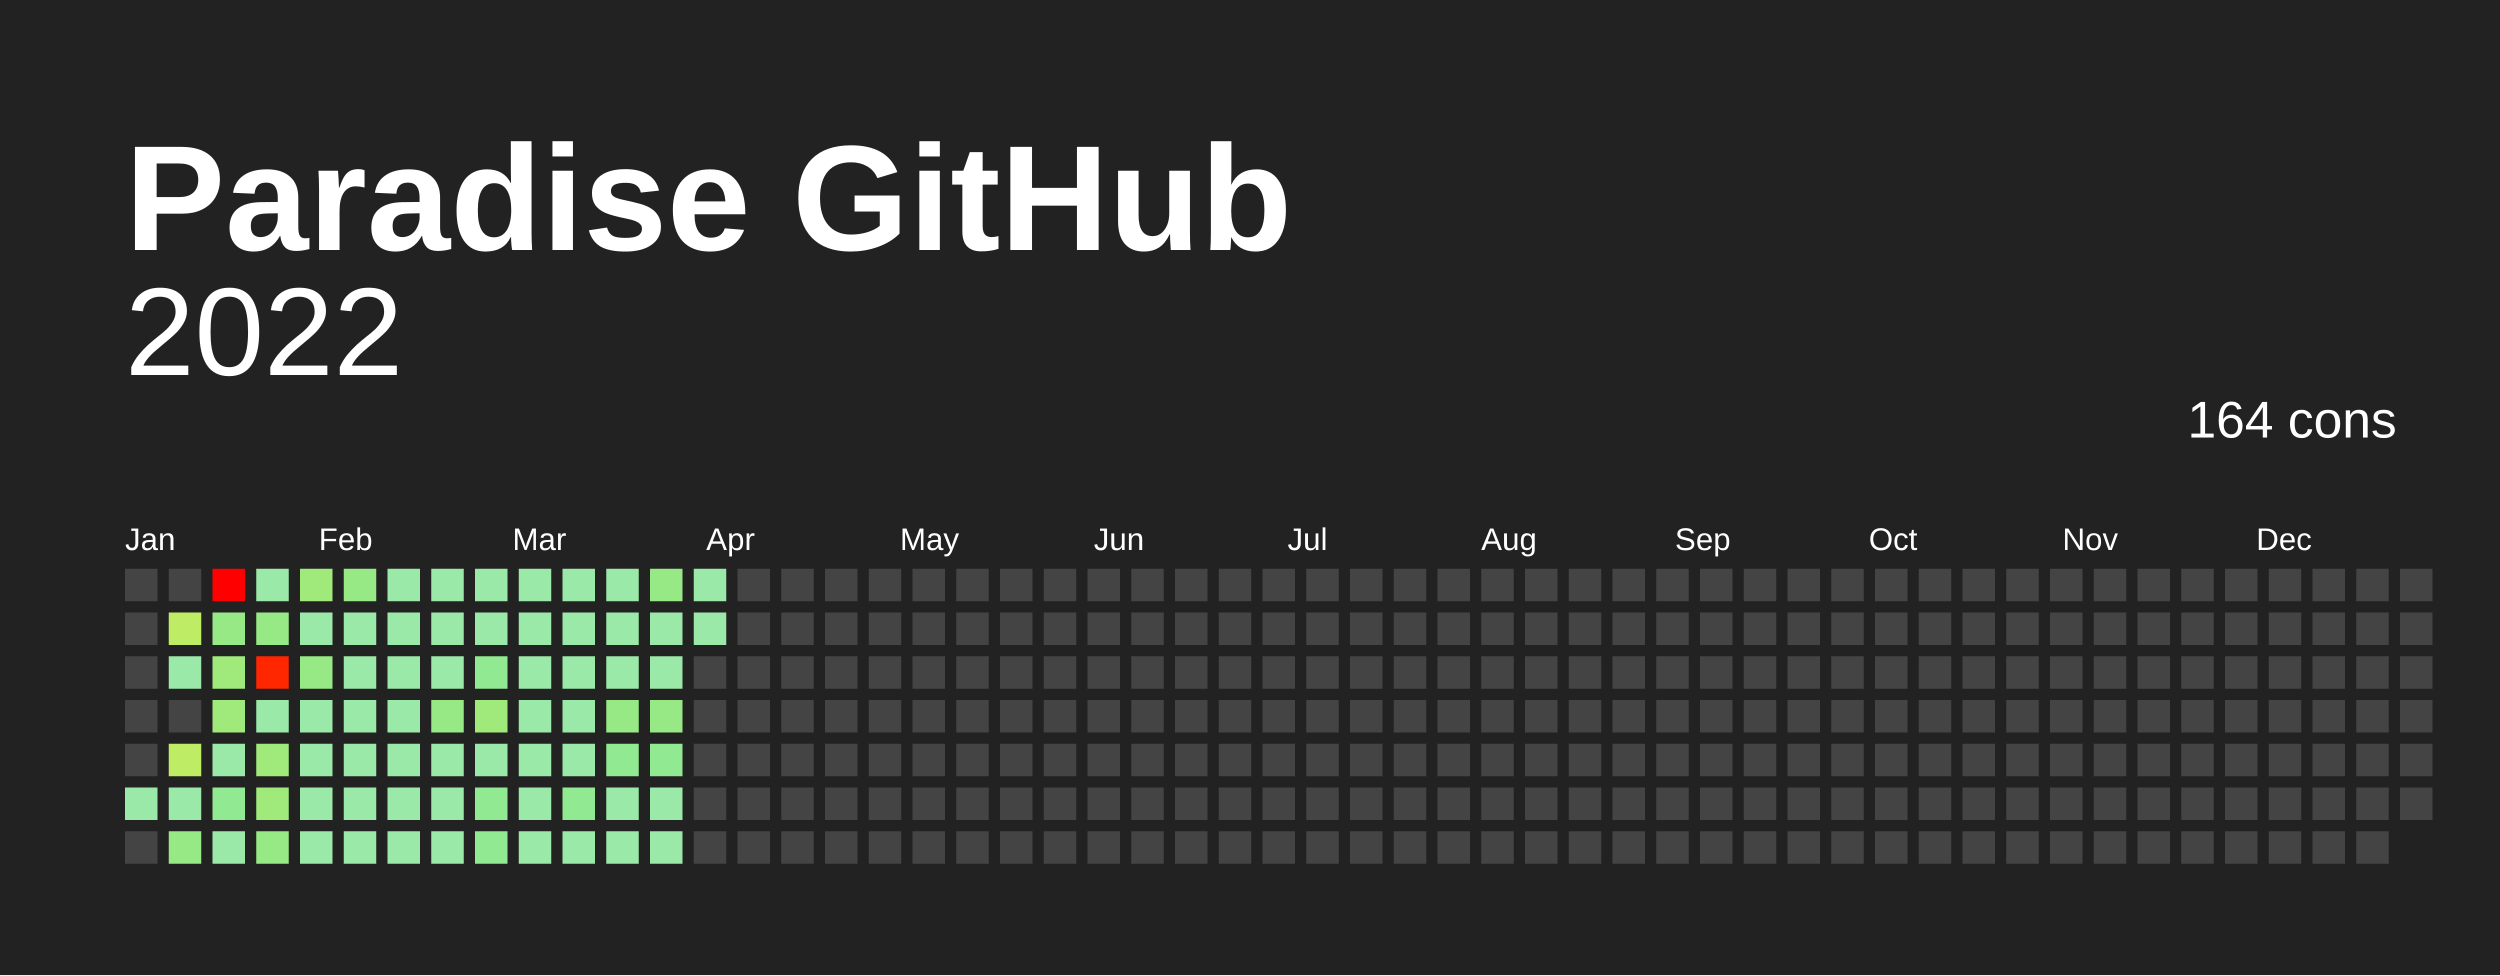
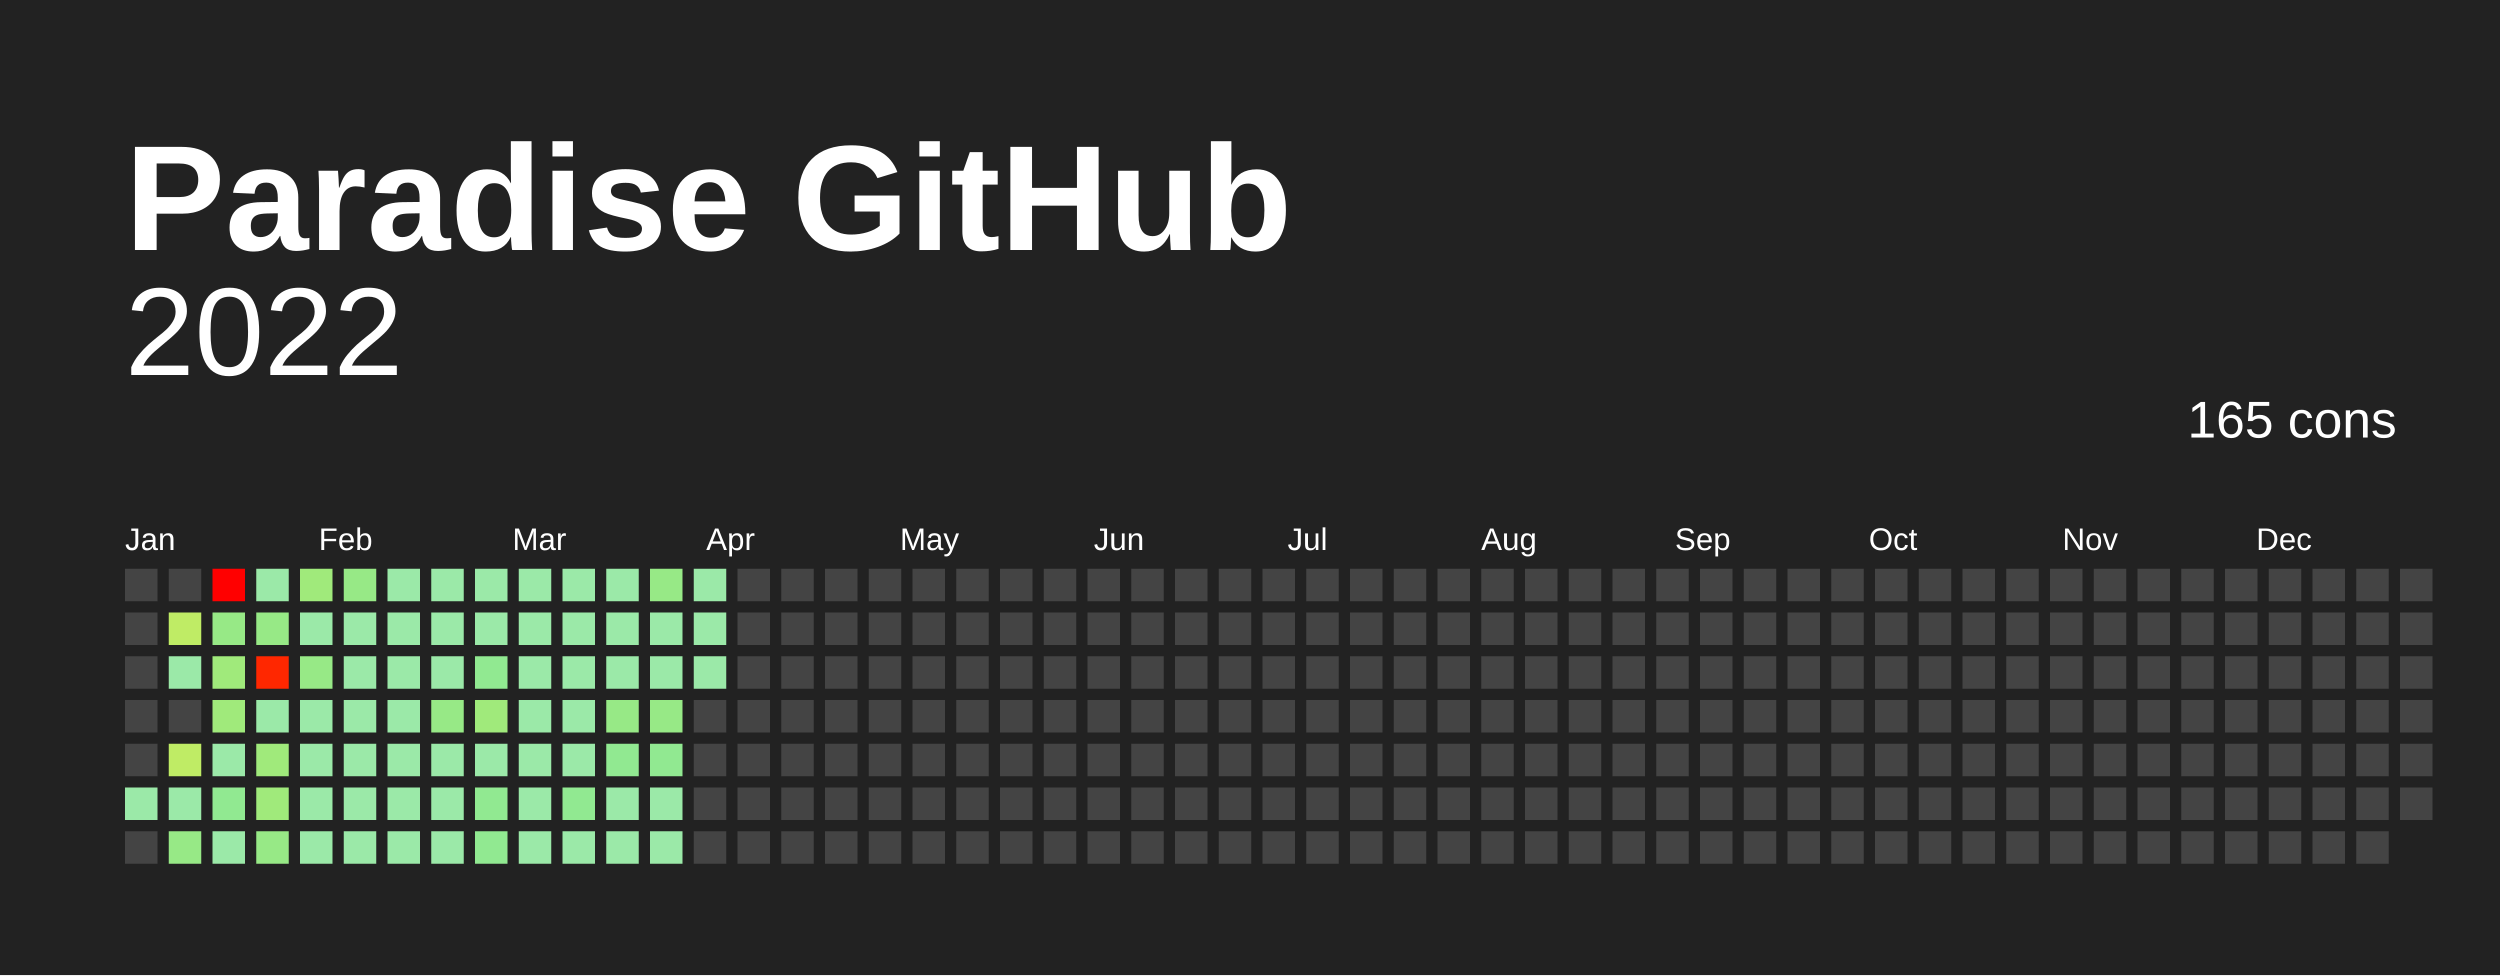
<svg xmlns="http://www.w3.org/2000/svg" baseProfile="full" height="78mm" version="1.1" viewBox="0,0,200,78" width="200mm">
  <defs />
  <rect fill="#222222" height="78" width="200" x="0" y="0" />
  <text fill="#FFFFFF" style="font-size:12px; font-family:Arial; font-weight:bold;" x="10" y="20">Paradise GitHub</text>
  <text alignment-baseline="hanging" fill="#FFFFFF" style="font-size:10.0px; font-family:Arial;" x="10" y="30">2022</text>
-   <text alignment-baseline="hanging" fill="#FFFFFF" style="font-size:4.125px; font-family:Arial;" x="175" y="35">164 cons</text>
+   <text alignment-baseline="hanging" fill="#FFFFFF" style="font-size:4.125px; font-family:Arial;" x="175" y="35">165 cons</text>
  <text fill="#FFFFFF" style="font-size:2.5px; font-family:Arial" x="10.0" y="44">Jan</text>
  <text fill="#FFFFFF" style="font-size:2.5px; font-family:Arial" x="25.5" y="44">Feb</text>
  <text fill="#FFFFFF" style="font-size:2.5px; font-family:Arial" x="41.0" y="44">Mar</text>
  <text fill="#FFFFFF" style="font-size:2.5px; font-family:Arial" x="56.5" y="44">Apr</text>
  <text fill="#FFFFFF" style="font-size:2.5px; font-family:Arial" x="72.0" y="44">May</text>
  <text fill="#FFFFFF" style="font-size:2.5px; font-family:Arial" x="87.5" y="44">Jun</text>
  <text fill="#FFFFFF" style="font-size:2.5px; font-family:Arial" x="103.0" y="44">Jul</text>
  <text fill="#FFFFFF" style="font-size:2.5px; font-family:Arial" x="118.5" y="44">Aug</text>
  <text fill="#FFFFFF" style="font-size:2.5px; font-family:Arial" x="134.0" y="44">Sep</text>
  <text fill="#FFFFFF" style="font-size:2.5px; font-family:Arial" x="149.5" y="44">Oct</text>
  <text fill="#FFFFFF" style="font-size:2.5px; font-family:Arial" x="165.0" y="44">Nov</text>
  <text fill="#FFFFFF" style="font-size:2.5px; font-family:Arial" x="180.5" y="44">Dec</text>
  <rect fill="#444444" height="2.6" width="2.6" x="10.0" y="45.5" />
  <rect fill="#444444" height="2.6" width="2.6" x="10.0" y="49.0" />
  <rect fill="#444444" height="2.6" width="2.6" x="10.0" y="52.5" />
  <rect fill="#444444" height="2.6" width="2.6" x="10.0" y="56.0" />
  <rect fill="#444444" height="2.6" width="2.6" x="10.0" y="59.5" />
  <rect fill="#9be9a8" height="2.6" width="2.6" x="10.0" y="63.0" />
  <rect fill="#444444" height="2.6" width="2.6" x="10.0" y="66.5" />
  <rect fill="#444444" height="2.6" width="2.6" x="13.5" y="45.5" />
  <rect fill="#bfec65" height="2.6" width="2.6" x="13.5" y="49.0" />
  <rect fill="#9be9a8" height="2.6" width="2.6" x="13.5" y="52.5" />
  <rect fill="#444444" height="2.6" width="2.6" x="13.5" y="56.0" />
  <rect fill="#bfec65" height="2.6" width="2.6" x="13.5" y="59.5" />
  <rect fill="#9be9a8" height="2.6" width="2.6" x="13.5" y="63.0" />
  <rect fill="#97e986" height="2.6" width="2.6" x="13.5" y="66.5" />
  <rect fill="red" height="2.6" width="2.6" x="17.0" y="45.5" />
  <rect fill="#97e986" height="2.6" width="2.6" x="17.0" y="49.0" />
  <rect fill="#a0ea7b" height="2.6" width="2.6" x="17.0" y="52.5" />
  <rect fill="#a0ea7b" height="2.6" width="2.6" x="17.0" y="56.0" />
  <rect fill="#9be9a8" height="2.6" width="2.6" x="17.0" y="59.5" />
  <rect fill="#91e991" height="2.6" width="2.6" x="17.0" y="63.0" />
  <rect fill="#9be9a8" height="2.6" width="2.6" x="17.0" y="66.5" />
  <rect fill="#9be9a8" height="2.6" width="2.6" x="20.5" y="45.5" />
  <rect fill="#97e986" height="2.6" width="2.6" x="20.5" y="49.0" />
  <rect fill="#ff2700" height="2.6" width="2.6" x="20.5" y="52.5" />
  <rect fill="#9be9a8" height="2.6" width="2.6" x="20.5" y="56.0" />
  <rect fill="#a0ea7b" height="2.6" width="2.6" x="20.5" y="59.5" />
  <rect fill="#a0ea7b" height="2.6" width="2.6" x="20.5" y="63.0" />
  <rect fill="#97e986" height="2.6" width="2.6" x="20.5" y="66.5" />
  <rect fill="#a0ea7b" height="2.6" width="2.6" x="24.0" y="45.5" />
  <rect fill="#9be9a8" height="2.6" width="2.6" x="24.0" y="49.0" />
  <rect fill="#97e986" height="2.6" width="2.6" x="24.0" y="52.5" />
  <rect fill="#9be9a8" height="2.6" width="2.6" x="24.0" y="56.0" />
  <rect fill="#9be9a8" height="2.6" width="2.6" x="24.0" y="59.5" />
  <rect fill="#9be9a8" height="2.6" width="2.6" x="24.0" y="63.0" />
  <rect fill="#9be9a8" height="2.6" width="2.6" x="24.0" y="66.5" />
  <rect fill="#97e986" height="2.6" width="2.6" x="27.5" y="45.5" />
  <rect fill="#9be9a8" height="2.6" width="2.6" x="27.5" y="49.0" />
  <rect fill="#9be9a8" height="2.6" width="2.6" x="27.5" y="52.5" />
  <rect fill="#9be9a8" height="2.6" width="2.6" x="27.5" y="56.0" />
  <rect fill="#9be9a8" height="2.6" width="2.6" x="27.5" y="59.5" />
  <rect fill="#9be9a8" height="2.6" width="2.6" x="27.5" y="63.0" />
  <rect fill="#9be9a8" height="2.6" width="2.6" x="27.5" y="66.5" />
  <rect fill="#9be9a8" height="2.6" width="2.6" x="31.0" y="45.5" />
  <rect fill="#9be9a8" height="2.6" width="2.6" x="31.0" y="49.0" />
  <rect fill="#9be9a8" height="2.6" width="2.6" x="31.0" y="52.5" />
  <rect fill="#9be9a8" height="2.6" width="2.6" x="31.0" y="56.0" />
  <rect fill="#9be9a8" height="2.6" width="2.6" x="31.0" y="59.5" />
  <rect fill="#9be9a8" height="2.6" width="2.6" x="31.0" y="63.0" />
  <rect fill="#9be9a8" height="2.6" width="2.6" x="31.0" y="66.5" />
  <rect fill="#9be9a8" height="2.6" width="2.6" x="34.5" y="45.5" />
  <rect fill="#9be9a8" height="2.6" width="2.6" x="34.5" y="49.0" />
  <rect fill="#9be9a8" height="2.6" width="2.6" x="34.5" y="52.5" />
  <rect fill="#97e986" height="2.6" width="2.6" x="34.5" y="56.0" />
  <rect fill="#9be9a8" height="2.6" width="2.6" x="34.5" y="59.5" />
  <rect fill="#9be9a8" height="2.6" width="2.6" x="34.5" y="63.0" />
  <rect fill="#9be9a8" height="2.6" width="2.6" x="34.5" y="66.5" />
  <rect fill="#9be9a8" height="2.6" width="2.6" x="38.0" y="45.5" />
  <rect fill="#9be9a8" height="2.6" width="2.6" x="38.0" y="49.0" />
  <rect fill="#91e991" height="2.6" width="2.6" x="38.0" y="52.5" />
  <rect fill="#a0ea7b" height="2.6" width="2.6" x="38.0" y="56.0" />
  <rect fill="#9be9a8" height="2.6" width="2.6" x="38.0" y="59.5" />
  <rect fill="#91e991" height="2.6" width="2.6" x="38.0" y="63.0" />
  <rect fill="#91e991" height="2.6" width="2.6" x="38.0" y="66.5" />
  <rect fill="#9be9a8" height="2.6" width="2.6" x="41.5" y="45.5" />
  <rect fill="#9be9a8" height="2.6" width="2.6" x="41.5" y="49.0" />
  <rect fill="#9be9a8" height="2.6" width="2.6" x="41.5" y="52.5" />
  <rect fill="#9be9a8" height="2.6" width="2.6" x="41.5" y="56.0" />
  <rect fill="#9be9a8" height="2.6" width="2.6" x="41.5" y="59.5" />
  <rect fill="#9be9a8" height="2.6" width="2.6" x="41.5" y="63.0" />
  <rect fill="#9be9a8" height="2.6" width="2.6" x="41.5" y="66.5" />
  <rect fill="#9be9a8" height="2.6" width="2.6" x="45.0" y="45.5" />
  <rect fill="#9be9a8" height="2.6" width="2.6" x="45.0" y="49.0" />
  <rect fill="#9be9a8" height="2.6" width="2.6" x="45.0" y="52.5" />
  <rect fill="#9be9a8" height="2.6" width="2.6" x="45.0" y="56.0" />
  <rect fill="#9be9a8" height="2.6" width="2.6" x="45.0" y="59.5" />
  <rect fill="#91e991" height="2.6" width="2.6" x="45.0" y="63.0" />
  <rect fill="#9be9a8" height="2.6" width="2.6" x="45.0" y="66.5" />
  <rect fill="#9be9a8" height="2.6" width="2.6" x="48.5" y="45.5" />
  <rect fill="#9be9a8" height="2.6" width="2.6" x="48.5" y="49.0" />
  <rect fill="#9be9a8" height="2.6" width="2.6" x="48.5" y="52.5" />
  <rect fill="#97e986" height="2.6" width="2.6" x="48.5" y="56.0" />
  <rect fill="#91e991" height="2.6" width="2.6" x="48.5" y="59.5" />
  <rect fill="#9be9a8" height="2.6" width="2.6" x="48.5" y="63.0" />
  <rect fill="#9be9a8" height="2.6" width="2.6" x="48.5" y="66.5" />
  <rect fill="#97e986" height="2.6" width="2.6" x="52.0" y="45.5" />
  <rect fill="#9be9a8" height="2.6" width="2.6" x="52.0" y="49.0" />
  <rect fill="#9be9a8" height="2.6" width="2.6" x="52.0" y="52.5" />
  <rect fill="#97e986" height="2.6" width="2.6" x="52.0" y="56.0" />
  <rect fill="#91e991" height="2.6" width="2.6" x="52.0" y="59.5" />
  <rect fill="#9be9a8" height="2.6" width="2.6" x="52.0" y="63.0" />
  <rect fill="#9be9a8" height="2.6" width="2.6" x="52.0" y="66.5" />
  <rect fill="#9be9a8" height="2.6" width="2.6" x="55.5" y="45.5" />
  <rect fill="#9be9a8" height="2.6" width="2.6" x="55.5" y="49.0" />
-   <rect fill="#444444" height="2.6" width="2.6" x="55.5" y="52.5" />
+   <rect fill="#9be9a8" height="2.6" width="2.6" x="55.5" y="52.5" />
  <rect fill="#444444" height="2.6" width="2.6" x="55.5" y="56.0" />
  <rect fill="#444444" height="2.6" width="2.6" x="55.5" y="59.5" />
  <rect fill="#444444" height="2.6" width="2.6" x="55.5" y="63.0" />
  <rect fill="#444444" height="2.6" width="2.6" x="55.5" y="66.5" />
  <rect fill="#444444" height="2.6" width="2.6" x="59.0" y="45.5" />
  <rect fill="#444444" height="2.6" width="2.6" x="59.0" y="49.0" />
  <rect fill="#444444" height="2.6" width="2.6" x="59.0" y="52.5" />
  <rect fill="#444444" height="2.6" width="2.6" x="59.0" y="56.0" />
  <rect fill="#444444" height="2.6" width="2.6" x="59.0" y="59.5" />
  <rect fill="#444444" height="2.6" width="2.6" x="59.0" y="63.0" />
  <rect fill="#444444" height="2.6" width="2.6" x="59.0" y="66.5" />
  <rect fill="#444444" height="2.6" width="2.6" x="62.5" y="45.5" />
  <rect fill="#444444" height="2.6" width="2.6" x="62.5" y="49.0" />
  <rect fill="#444444" height="2.6" width="2.6" x="62.5" y="52.5" />
  <rect fill="#444444" height="2.6" width="2.6" x="62.5" y="56.0" />
  <rect fill="#444444" height="2.6" width="2.6" x="62.5" y="59.5" />
  <rect fill="#444444" height="2.6" width="2.6" x="62.5" y="63.0" />
  <rect fill="#444444" height="2.6" width="2.6" x="62.5" y="66.5" />
  <rect fill="#444444" height="2.6" width="2.6" x="66.0" y="45.5" />
  <rect fill="#444444" height="2.6" width="2.6" x="66.0" y="49.0" />
  <rect fill="#444444" height="2.6" width="2.6" x="66.0" y="52.5" />
  <rect fill="#444444" height="2.6" width="2.6" x="66.0" y="56.0" />
  <rect fill="#444444" height="2.6" width="2.6" x="66.0" y="59.5" />
  <rect fill="#444444" height="2.6" width="2.6" x="66.0" y="63.0" />
  <rect fill="#444444" height="2.6" width="2.6" x="66.0" y="66.5" />
  <rect fill="#444444" height="2.6" width="2.6" x="69.5" y="45.5" />
  <rect fill="#444444" height="2.6" width="2.6" x="69.5" y="49.0" />
  <rect fill="#444444" height="2.6" width="2.6" x="69.5" y="52.5" />
  <rect fill="#444444" height="2.6" width="2.6" x="69.5" y="56.0" />
  <rect fill="#444444" height="2.6" width="2.6" x="69.5" y="59.5" />
  <rect fill="#444444" height="2.6" width="2.6" x="69.5" y="63.0" />
  <rect fill="#444444" height="2.6" width="2.6" x="69.5" y="66.5" />
  <rect fill="#444444" height="2.6" width="2.6" x="73.0" y="45.5" />
  <rect fill="#444444" height="2.6" width="2.6" x="73.0" y="49.0" />
  <rect fill="#444444" height="2.6" width="2.6" x="73.0" y="52.5" />
  <rect fill="#444444" height="2.6" width="2.6" x="73.0" y="56.0" />
  <rect fill="#444444" height="2.6" width="2.6" x="73.0" y="59.5" />
  <rect fill="#444444" height="2.6" width="2.6" x="73.0" y="63.0" />
  <rect fill="#444444" height="2.6" width="2.6" x="73.0" y="66.5" />
  <rect fill="#444444" height="2.6" width="2.6" x="76.5" y="45.5" />
  <rect fill="#444444" height="2.6" width="2.6" x="76.5" y="49.0" />
  <rect fill="#444444" height="2.6" width="2.6" x="76.5" y="52.5" />
  <rect fill="#444444" height="2.6" width="2.6" x="76.5" y="56.0" />
  <rect fill="#444444" height="2.6" width="2.6" x="76.5" y="59.5" />
  <rect fill="#444444" height="2.6" width="2.6" x="76.5" y="63.0" />
  <rect fill="#444444" height="2.6" width="2.6" x="76.5" y="66.5" />
  <rect fill="#444444" height="2.6" width="2.6" x="80.0" y="45.5" />
  <rect fill="#444444" height="2.6" width="2.6" x="80.0" y="49.0" />
  <rect fill="#444444" height="2.6" width="2.6" x="80.0" y="52.5" />
  <rect fill="#444444" height="2.6" width="2.6" x="80.0" y="56.0" />
  <rect fill="#444444" height="2.6" width="2.6" x="80.0" y="59.5" />
  <rect fill="#444444" height="2.6" width="2.6" x="80.0" y="63.0" />
  <rect fill="#444444" height="2.6" width="2.6" x="80.0" y="66.5" />
  <rect fill="#444444" height="2.6" width="2.6" x="83.5" y="45.5" />
  <rect fill="#444444" height="2.6" width="2.6" x="83.5" y="49.0" />
  <rect fill="#444444" height="2.6" width="2.6" x="83.5" y="52.5" />
  <rect fill="#444444" height="2.6" width="2.6" x="83.5" y="56.0" />
  <rect fill="#444444" height="2.6" width="2.6" x="83.5" y="59.5" />
  <rect fill="#444444" height="2.6" width="2.6" x="83.5" y="63.0" />
  <rect fill="#444444" height="2.6" width="2.6" x="83.5" y="66.5" />
  <rect fill="#444444" height="2.6" width="2.6" x="87.0" y="45.5" />
  <rect fill="#444444" height="2.6" width="2.6" x="87.0" y="49.0" />
  <rect fill="#444444" height="2.6" width="2.6" x="87.0" y="52.5" />
  <rect fill="#444444" height="2.6" width="2.6" x="87.0" y="56.0" />
  <rect fill="#444444" height="2.6" width="2.6" x="87.0" y="59.5" />
  <rect fill="#444444" height="2.6" width="2.6" x="87.0" y="63.0" />
  <rect fill="#444444" height="2.6" width="2.6" x="87.0" y="66.5" />
  <rect fill="#444444" height="2.6" width="2.6" x="90.5" y="45.5" />
  <rect fill="#444444" height="2.6" width="2.6" x="90.5" y="49.0" />
  <rect fill="#444444" height="2.6" width="2.6" x="90.5" y="52.5" />
  <rect fill="#444444" height="2.6" width="2.6" x="90.5" y="56.0" />
  <rect fill="#444444" height="2.6" width="2.6" x="90.5" y="59.5" />
  <rect fill="#444444" height="2.6" width="2.6" x="90.5" y="63.0" />
  <rect fill="#444444" height="2.6" width="2.6" x="90.5" y="66.5" />
  <rect fill="#444444" height="2.6" width="2.6" x="94.0" y="45.5" />
  <rect fill="#444444" height="2.6" width="2.6" x="94.0" y="49.0" />
  <rect fill="#444444" height="2.6" width="2.6" x="94.0" y="52.5" />
  <rect fill="#444444" height="2.6" width="2.6" x="94.0" y="56.0" />
  <rect fill="#444444" height="2.6" width="2.6" x="94.0" y="59.5" />
  <rect fill="#444444" height="2.6" width="2.6" x="94.0" y="63.0" />
  <rect fill="#444444" height="2.6" width="2.6" x="94.0" y="66.5" />
  <rect fill="#444444" height="2.6" width="2.6" x="97.5" y="45.5" />
  <rect fill="#444444" height="2.6" width="2.6" x="97.5" y="49.0" />
  <rect fill="#444444" height="2.6" width="2.6" x="97.5" y="52.5" />
  <rect fill="#444444" height="2.6" width="2.6" x="97.5" y="56.0" />
  <rect fill="#444444" height="2.6" width="2.6" x="97.5" y="59.5" />
  <rect fill="#444444" height="2.6" width="2.6" x="97.5" y="63.0" />
  <rect fill="#444444" height="2.6" width="2.6" x="97.5" y="66.5" />
  <rect fill="#444444" height="2.6" width="2.6" x="101.0" y="45.5" />
  <rect fill="#444444" height="2.6" width="2.6" x="101.0" y="49.0" />
  <rect fill="#444444" height="2.6" width="2.6" x="101.0" y="52.5" />
  <rect fill="#444444" height="2.6" width="2.6" x="101.0" y="56.0" />
  <rect fill="#444444" height="2.6" width="2.6" x="101.0" y="59.5" />
  <rect fill="#444444" height="2.6" width="2.6" x="101.0" y="63.0" />
  <rect fill="#444444" height="2.6" width="2.6" x="101.0" y="66.5" />
  <rect fill="#444444" height="2.6" width="2.6" x="104.5" y="45.5" />
  <rect fill="#444444" height="2.6" width="2.6" x="104.5" y="49.0" />
  <rect fill="#444444" height="2.6" width="2.6" x="104.5" y="52.5" />
  <rect fill="#444444" height="2.6" width="2.6" x="104.5" y="56.0" />
  <rect fill="#444444" height="2.6" width="2.6" x="104.5" y="59.5" />
  <rect fill="#444444" height="2.6" width="2.6" x="104.5" y="63.0" />
  <rect fill="#444444" height="2.6" width="2.6" x="104.5" y="66.5" />
  <rect fill="#444444" height="2.6" width="2.6" x="108.0" y="45.5" />
  <rect fill="#444444" height="2.6" width="2.6" x="108.0" y="49.0" />
  <rect fill="#444444" height="2.6" width="2.6" x="108.0" y="52.5" />
  <rect fill="#444444" height="2.6" width="2.6" x="108.0" y="56.0" />
  <rect fill="#444444" height="2.6" width="2.6" x="108.0" y="59.5" />
  <rect fill="#444444" height="2.6" width="2.6" x="108.0" y="63.0" />
  <rect fill="#444444" height="2.6" width="2.6" x="108.0" y="66.5" />
  <rect fill="#444444" height="2.6" width="2.6" x="111.5" y="45.5" />
  <rect fill="#444444" height="2.6" width="2.6" x="111.5" y="49.0" />
  <rect fill="#444444" height="2.6" width="2.6" x="111.5" y="52.5" />
  <rect fill="#444444" height="2.6" width="2.6" x="111.5" y="56.0" />
  <rect fill="#444444" height="2.6" width="2.6" x="111.5" y="59.5" />
  <rect fill="#444444" height="2.6" width="2.6" x="111.5" y="63.0" />
  <rect fill="#444444" height="2.6" width="2.6" x="111.5" y="66.5" />
  <rect fill="#444444" height="2.6" width="2.6" x="115.0" y="45.5" />
  <rect fill="#444444" height="2.6" width="2.6" x="115.0" y="49.0" />
  <rect fill="#444444" height="2.6" width="2.6" x="115.0" y="52.5" />
  <rect fill="#444444" height="2.6" width="2.6" x="115.0" y="56.0" />
  <rect fill="#444444" height="2.6" width="2.6" x="115.0" y="59.5" />
  <rect fill="#444444" height="2.6" width="2.6" x="115.0" y="63.0" />
  <rect fill="#444444" height="2.6" width="2.6" x="115.0" y="66.5" />
  <rect fill="#444444" height="2.6" width="2.6" x="118.5" y="45.5" />
  <rect fill="#444444" height="2.6" width="2.6" x="118.5" y="49.0" />
  <rect fill="#444444" height="2.6" width="2.6" x="118.5" y="52.5" />
  <rect fill="#444444" height="2.6" width="2.6" x="118.5" y="56.0" />
  <rect fill="#444444" height="2.6" width="2.6" x="118.5" y="59.5" />
  <rect fill="#444444" height="2.6" width="2.6" x="118.5" y="63.0" />
  <rect fill="#444444" height="2.6" width="2.6" x="118.5" y="66.5" />
  <rect fill="#444444" height="2.6" width="2.6" x="122.0" y="45.5" />
  <rect fill="#444444" height="2.6" width="2.6" x="122.0" y="49.0" />
  <rect fill="#444444" height="2.6" width="2.6" x="122.0" y="52.5" />
  <rect fill="#444444" height="2.6" width="2.6" x="122.0" y="56.0" />
  <rect fill="#444444" height="2.6" width="2.6" x="122.0" y="59.5" />
  <rect fill="#444444" height="2.6" width="2.6" x="122.0" y="63.0" />
  <rect fill="#444444" height="2.6" width="2.6" x="122.0" y="66.5" />
  <rect fill="#444444" height="2.6" width="2.6" x="125.5" y="45.5" />
  <rect fill="#444444" height="2.6" width="2.6" x="125.5" y="49.0" />
  <rect fill="#444444" height="2.6" width="2.6" x="125.5" y="52.5" />
  <rect fill="#444444" height="2.6" width="2.6" x="125.5" y="56.0" />
  <rect fill="#444444" height="2.6" width="2.6" x="125.5" y="59.5" />
  <rect fill="#444444" height="2.6" width="2.6" x="125.5" y="63.0" />
  <rect fill="#444444" height="2.6" width="2.6" x="125.5" y="66.5" />
  <rect fill="#444444" height="2.6" width="2.6" x="129.0" y="45.5" />
  <rect fill="#444444" height="2.6" width="2.6" x="129.0" y="49.0" />
  <rect fill="#444444" height="2.6" width="2.6" x="129.0" y="52.5" />
  <rect fill="#444444" height="2.6" width="2.6" x="129.0" y="56.0" />
  <rect fill="#444444" height="2.6" width="2.6" x="129.0" y="59.5" />
  <rect fill="#444444" height="2.6" width="2.6" x="129.0" y="63.0" />
  <rect fill="#444444" height="2.6" width="2.6" x="129.0" y="66.5" />
  <rect fill="#444444" height="2.6" width="2.6" x="132.5" y="45.5" />
  <rect fill="#444444" height="2.6" width="2.6" x="132.5" y="49.0" />
  <rect fill="#444444" height="2.6" width="2.6" x="132.5" y="52.5" />
  <rect fill="#444444" height="2.6" width="2.6" x="132.5" y="56.0" />
  <rect fill="#444444" height="2.6" width="2.6" x="132.5" y="59.5" />
  <rect fill="#444444" height="2.6" width="2.6" x="132.5" y="63.0" />
  <rect fill="#444444" height="2.6" width="2.6" x="132.5" y="66.5" />
  <rect fill="#444444" height="2.6" width="2.6" x="136.0" y="45.5" />
  <rect fill="#444444" height="2.6" width="2.6" x="136.0" y="49.0" />
  <rect fill="#444444" height="2.6" width="2.6" x="136.0" y="52.5" />
  <rect fill="#444444" height="2.6" width="2.6" x="136.0" y="56.0" />
  <rect fill="#444444" height="2.6" width="2.6" x="136.0" y="59.5" />
  <rect fill="#444444" height="2.6" width="2.6" x="136.0" y="63.0" />
  <rect fill="#444444" height="2.6" width="2.6" x="136.0" y="66.5" />
  <rect fill="#444444" height="2.6" width="2.6" x="139.5" y="45.5" />
  <rect fill="#444444" height="2.6" width="2.6" x="139.5" y="49.0" />
  <rect fill="#444444" height="2.6" width="2.6" x="139.5" y="52.5" />
  <rect fill="#444444" height="2.6" width="2.6" x="139.5" y="56.0" />
  <rect fill="#444444" height="2.6" width="2.6" x="139.5" y="59.5" />
  <rect fill="#444444" height="2.6" width="2.6" x="139.5" y="63.0" />
  <rect fill="#444444" height="2.6" width="2.6" x="139.5" y="66.5" />
  <rect fill="#444444" height="2.6" width="2.6" x="143.0" y="45.5" />
  <rect fill="#444444" height="2.6" width="2.6" x="143.0" y="49.0" />
  <rect fill="#444444" height="2.6" width="2.6" x="143.0" y="52.5" />
  <rect fill="#444444" height="2.6" width="2.6" x="143.0" y="56.0" />
  <rect fill="#444444" height="2.6" width="2.6" x="143.0" y="59.5" />
  <rect fill="#444444" height="2.6" width="2.6" x="143.0" y="63.0" />
  <rect fill="#444444" height="2.6" width="2.6" x="143.0" y="66.5" />
  <rect fill="#444444" height="2.6" width="2.6" x="146.5" y="45.5" />
  <rect fill="#444444" height="2.6" width="2.6" x="146.5" y="49.0" />
  <rect fill="#444444" height="2.6" width="2.6" x="146.5" y="52.5" />
  <rect fill="#444444" height="2.6" width="2.6" x="146.5" y="56.0" />
  <rect fill="#444444" height="2.6" width="2.6" x="146.5" y="59.5" />
  <rect fill="#444444" height="2.6" width="2.6" x="146.5" y="63.0" />
  <rect fill="#444444" height="2.6" width="2.6" x="146.5" y="66.5" />
  <rect fill="#444444" height="2.6" width="2.6" x="150.0" y="45.5" />
  <rect fill="#444444" height="2.6" width="2.6" x="150.0" y="49.0" />
  <rect fill="#444444" height="2.6" width="2.6" x="150.0" y="52.5" />
  <rect fill="#444444" height="2.6" width="2.6" x="150.0" y="56.0" />
  <rect fill="#444444" height="2.6" width="2.6" x="150.0" y="59.5" />
  <rect fill="#444444" height="2.6" width="2.6" x="150.0" y="63.0" />
  <rect fill="#444444" height="2.6" width="2.6" x="150.0" y="66.5" />
  <rect fill="#444444" height="2.6" width="2.6" x="153.5" y="45.5" />
  <rect fill="#444444" height="2.6" width="2.6" x="153.5" y="49.0" />
  <rect fill="#444444" height="2.6" width="2.6" x="153.5" y="52.5" />
  <rect fill="#444444" height="2.6" width="2.6" x="153.5" y="56.0" />
  <rect fill="#444444" height="2.6" width="2.6" x="153.5" y="59.5" />
  <rect fill="#444444" height="2.6" width="2.6" x="153.5" y="63.0" />
  <rect fill="#444444" height="2.6" width="2.6" x="153.5" y="66.5" />
  <rect fill="#444444" height="2.6" width="2.6" x="157.0" y="45.5" />
  <rect fill="#444444" height="2.6" width="2.6" x="157.0" y="49.0" />
  <rect fill="#444444" height="2.6" width="2.6" x="157.0" y="52.5" />
  <rect fill="#444444" height="2.6" width="2.6" x="157.0" y="56.0" />
  <rect fill="#444444" height="2.6" width="2.6" x="157.0" y="59.5" />
  <rect fill="#444444" height="2.6" width="2.6" x="157.0" y="63.0" />
  <rect fill="#444444" height="2.6" width="2.6" x="157.0" y="66.5" />
  <rect fill="#444444" height="2.6" width="2.6" x="160.5" y="45.5" />
  <rect fill="#444444" height="2.6" width="2.6" x="160.5" y="49.0" />
  <rect fill="#444444" height="2.6" width="2.6" x="160.5" y="52.5" />
  <rect fill="#444444" height="2.6" width="2.6" x="160.5" y="56.0" />
  <rect fill="#444444" height="2.6" width="2.6" x="160.5" y="59.5" />
  <rect fill="#444444" height="2.6" width="2.6" x="160.5" y="63.0" />
  <rect fill="#444444" height="2.6" width="2.6" x="160.5" y="66.5" />
  <rect fill="#444444" height="2.6" width="2.6" x="164.0" y="45.5" />
  <rect fill="#444444" height="2.6" width="2.6" x="164.0" y="49.0" />
  <rect fill="#444444" height="2.6" width="2.6" x="164.0" y="52.5" />
  <rect fill="#444444" height="2.6" width="2.6" x="164.0" y="56.0" />
  <rect fill="#444444" height="2.6" width="2.6" x="164.0" y="59.5" />
  <rect fill="#444444" height="2.6" width="2.6" x="164.0" y="63.0" />
  <rect fill="#444444" height="2.6" width="2.6" x="164.0" y="66.5" />
  <rect fill="#444444" height="2.6" width="2.6" x="167.5" y="45.5" />
  <rect fill="#444444" height="2.6" width="2.6" x="167.5" y="49.0" />
  <rect fill="#444444" height="2.6" width="2.6" x="167.5" y="52.5" />
  <rect fill="#444444" height="2.6" width="2.6" x="167.5" y="56.0" />
  <rect fill="#444444" height="2.6" width="2.6" x="167.5" y="59.5" />
  <rect fill="#444444" height="2.6" width="2.6" x="167.5" y="63.0" />
  <rect fill="#444444" height="2.6" width="2.6" x="167.5" y="66.5" />
  <rect fill="#444444" height="2.6" width="2.6" x="171.0" y="45.5" />
  <rect fill="#444444" height="2.6" width="2.6" x="171.0" y="49.0" />
  <rect fill="#444444" height="2.6" width="2.6" x="171.0" y="52.5" />
  <rect fill="#444444" height="2.6" width="2.6" x="171.0" y="56.0" />
  <rect fill="#444444" height="2.6" width="2.6" x="171.0" y="59.5" />
  <rect fill="#444444" height="2.6" width="2.6" x="171.0" y="63.0" />
  <rect fill="#444444" height="2.6" width="2.6" x="171.0" y="66.5" />
  <rect fill="#444444" height="2.6" width="2.6" x="174.5" y="45.5" />
  <rect fill="#444444" height="2.6" width="2.6" x="174.5" y="49.0" />
  <rect fill="#444444" height="2.6" width="2.6" x="174.5" y="52.5" />
  <rect fill="#444444" height="2.6" width="2.6" x="174.5" y="56.0" />
  <rect fill="#444444" height="2.6" width="2.6" x="174.5" y="59.5" />
  <rect fill="#444444" height="2.6" width="2.6" x="174.5" y="63.0" />
  <rect fill="#444444" height="2.6" width="2.6" x="174.5" y="66.5" />
  <rect fill="#444444" height="2.6" width="2.6" x="178.0" y="45.5" />
  <rect fill="#444444" height="2.6" width="2.6" x="178.0" y="49.0" />
  <rect fill="#444444" height="2.6" width="2.6" x="178.0" y="52.5" />
  <rect fill="#444444" height="2.6" width="2.6" x="178.0" y="56.0" />
  <rect fill="#444444" height="2.6" width="2.6" x="178.0" y="59.5" />
  <rect fill="#444444" height="2.6" width="2.6" x="178.0" y="63.0" />
  <rect fill="#444444" height="2.6" width="2.6" x="178.0" y="66.5" />
  <rect fill="#444444" height="2.6" width="2.6" x="181.5" y="45.5" />
  <rect fill="#444444" height="2.6" width="2.6" x="181.5" y="49.0" />
  <rect fill="#444444" height="2.6" width="2.6" x="181.5" y="52.5" />
  <rect fill="#444444" height="2.6" width="2.6" x="181.5" y="56.0" />
  <rect fill="#444444" height="2.6" width="2.6" x="181.5" y="59.5" />
  <rect fill="#444444" height="2.6" width="2.6" x="181.5" y="63.0" />
  <rect fill="#444444" height="2.6" width="2.6" x="181.5" y="66.5" />
  <rect fill="#444444" height="2.6" width="2.6" x="185.0" y="45.5" />
  <rect fill="#444444" height="2.6" width="2.6" x="185.0" y="49.0" />
  <rect fill="#444444" height="2.6" width="2.6" x="185.0" y="52.5" />
  <rect fill="#444444" height="2.6" width="2.6" x="185.0" y="56.0" />
  <rect fill="#444444" height="2.6" width="2.6" x="185.0" y="59.5" />
  <rect fill="#444444" height="2.6" width="2.6" x="185.0" y="63.0" />
  <rect fill="#444444" height="2.6" width="2.6" x="185.0" y="66.5" />
  <rect fill="#444444" height="2.6" width="2.6" x="188.5" y="45.5" />
  <rect fill="#444444" height="2.6" width="2.6" x="188.5" y="49.0" />
  <rect fill="#444444" height="2.6" width="2.6" x="188.5" y="52.5" />
  <rect fill="#444444" height="2.6" width="2.6" x="188.5" y="56.0" />
  <rect fill="#444444" height="2.6" width="2.6" x="188.5" y="59.5" />
  <rect fill="#444444" height="2.6" width="2.6" x="188.5" y="63.0" />
  <rect fill="#444444" height="2.6" width="2.6" x="188.5" y="66.5" />
  <rect fill="#444444" height="2.6" width="2.6" x="192.0" y="45.5" />
  <rect fill="#444444" height="2.6" width="2.6" x="192.0" y="49.0" />
  <rect fill="#444444" height="2.6" width="2.6" x="192.0" y="52.5" />
  <rect fill="#444444" height="2.6" width="2.6" x="192.0" y="56.0" />
  <rect fill="#444444" height="2.6" width="2.6" x="192.0" y="59.5" />
  <rect fill="#444444" height="2.6" width="2.6" x="192.0" y="63.0" />
</svg>
